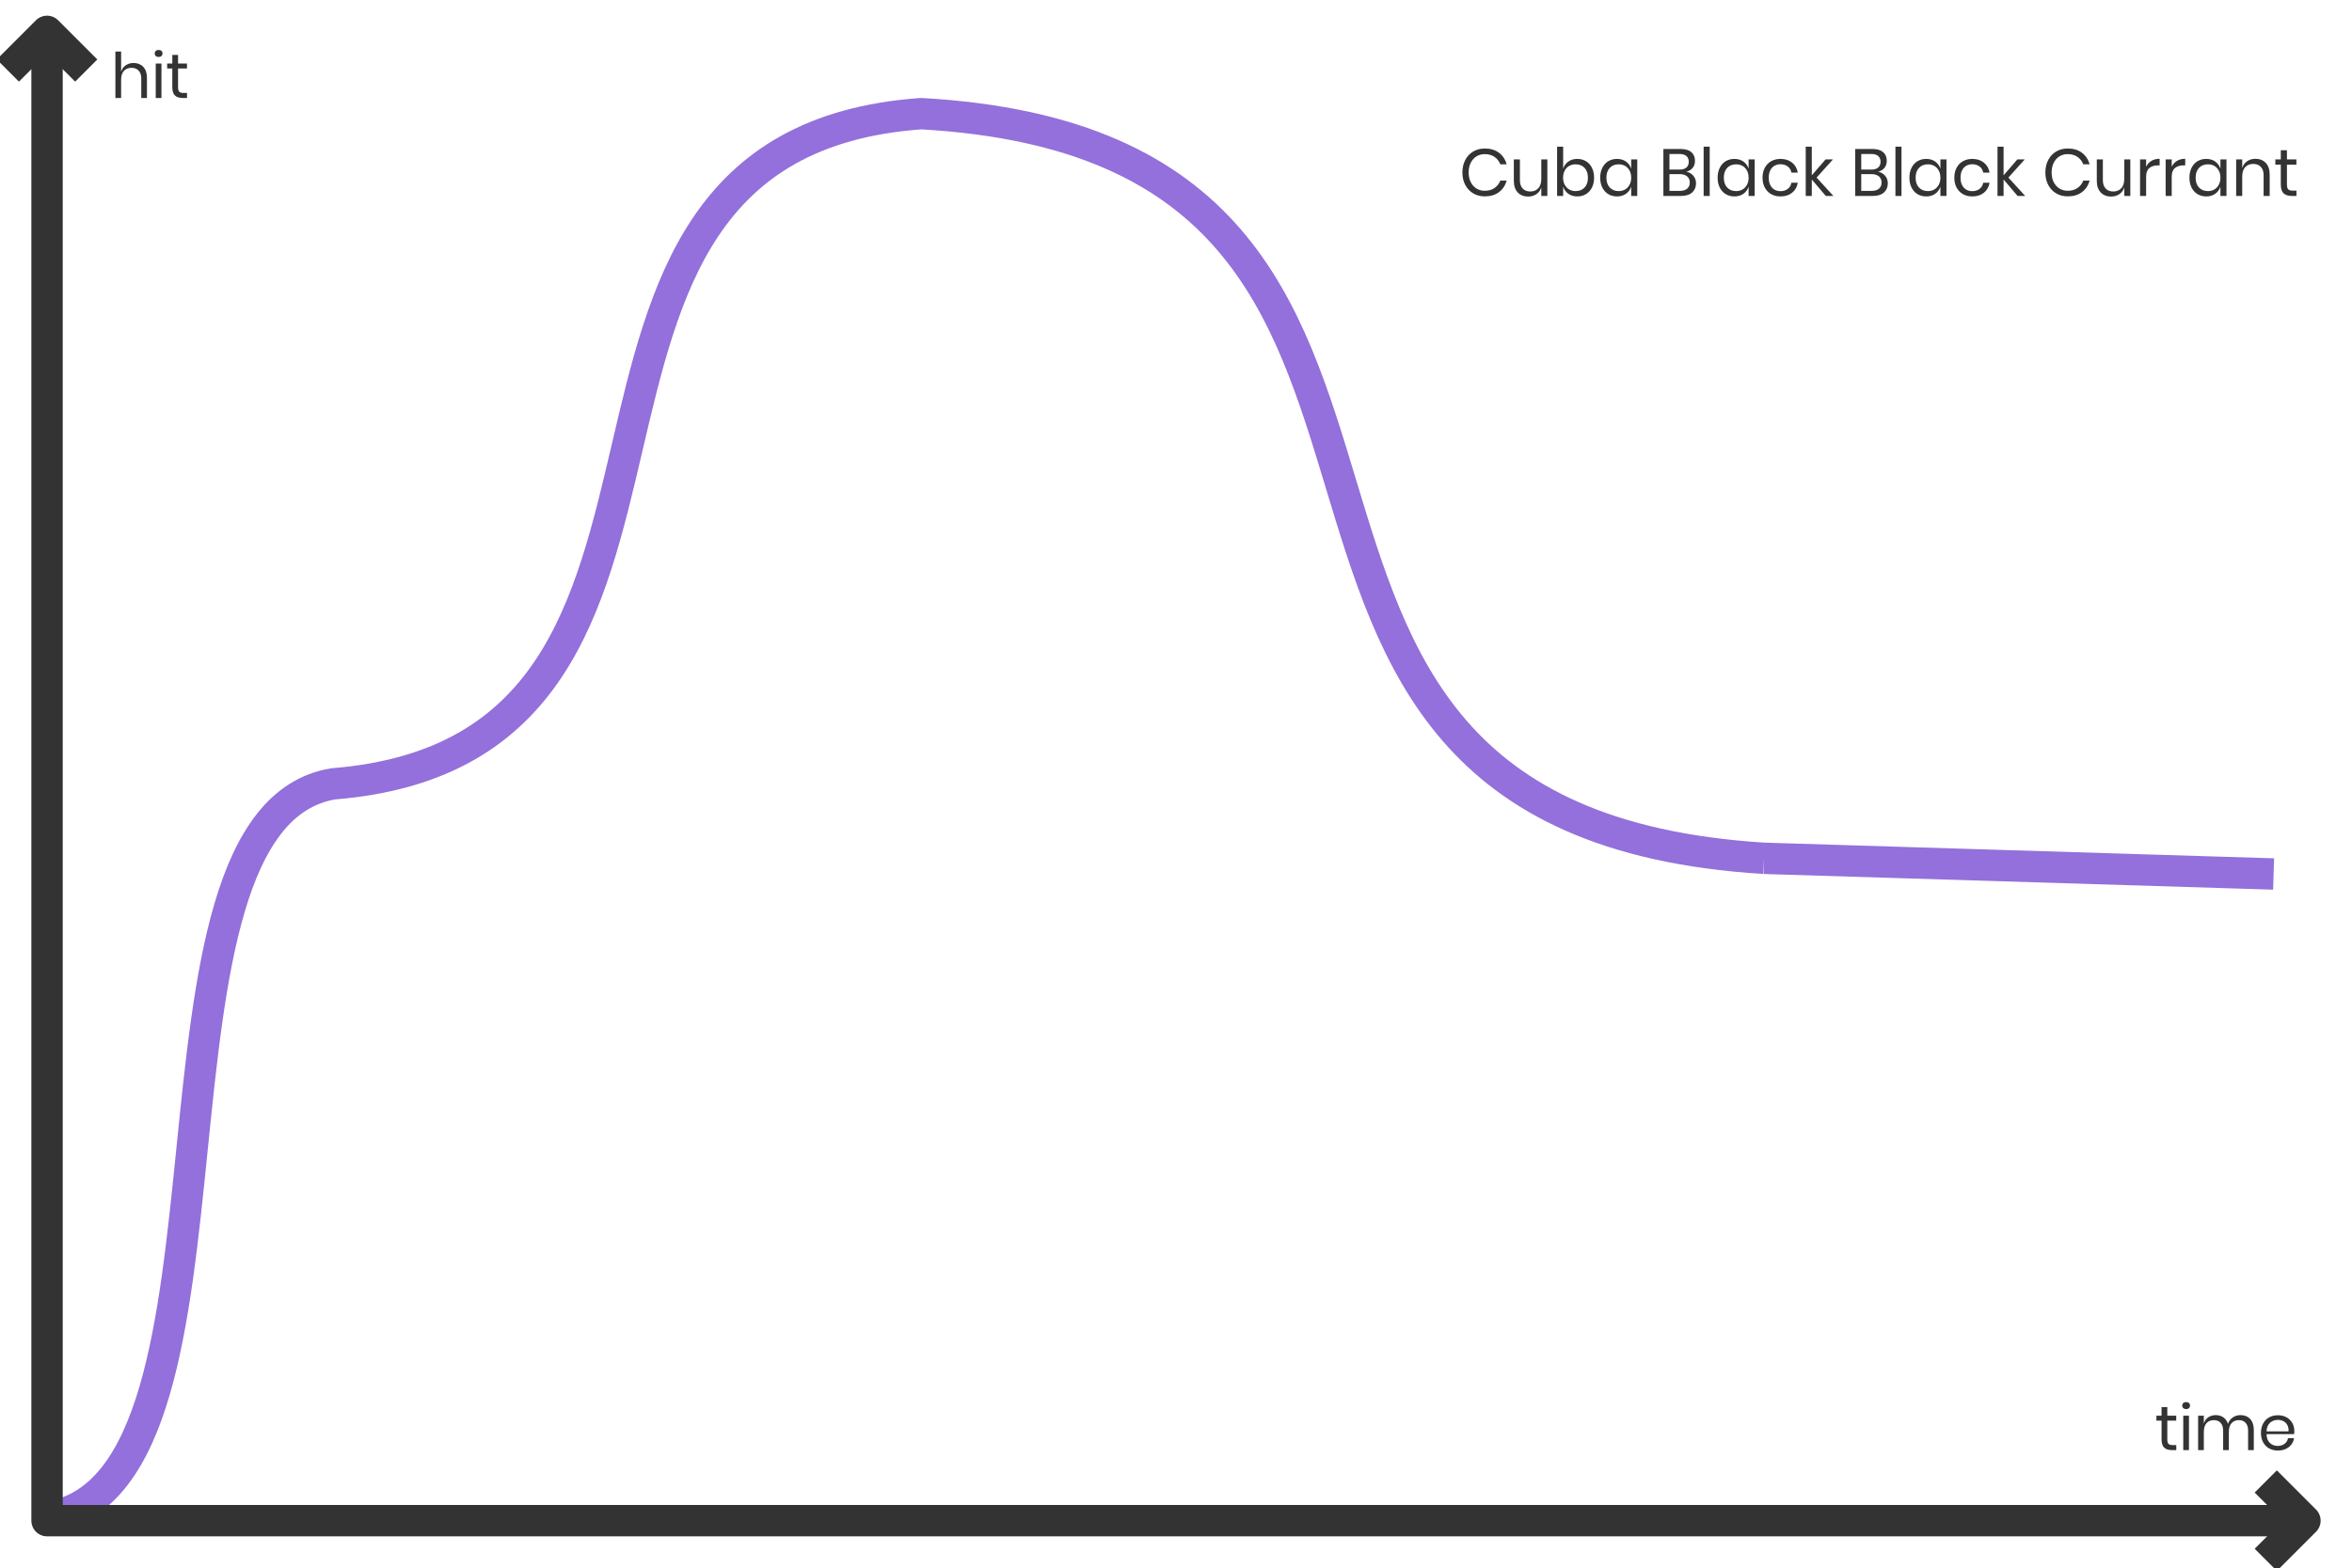
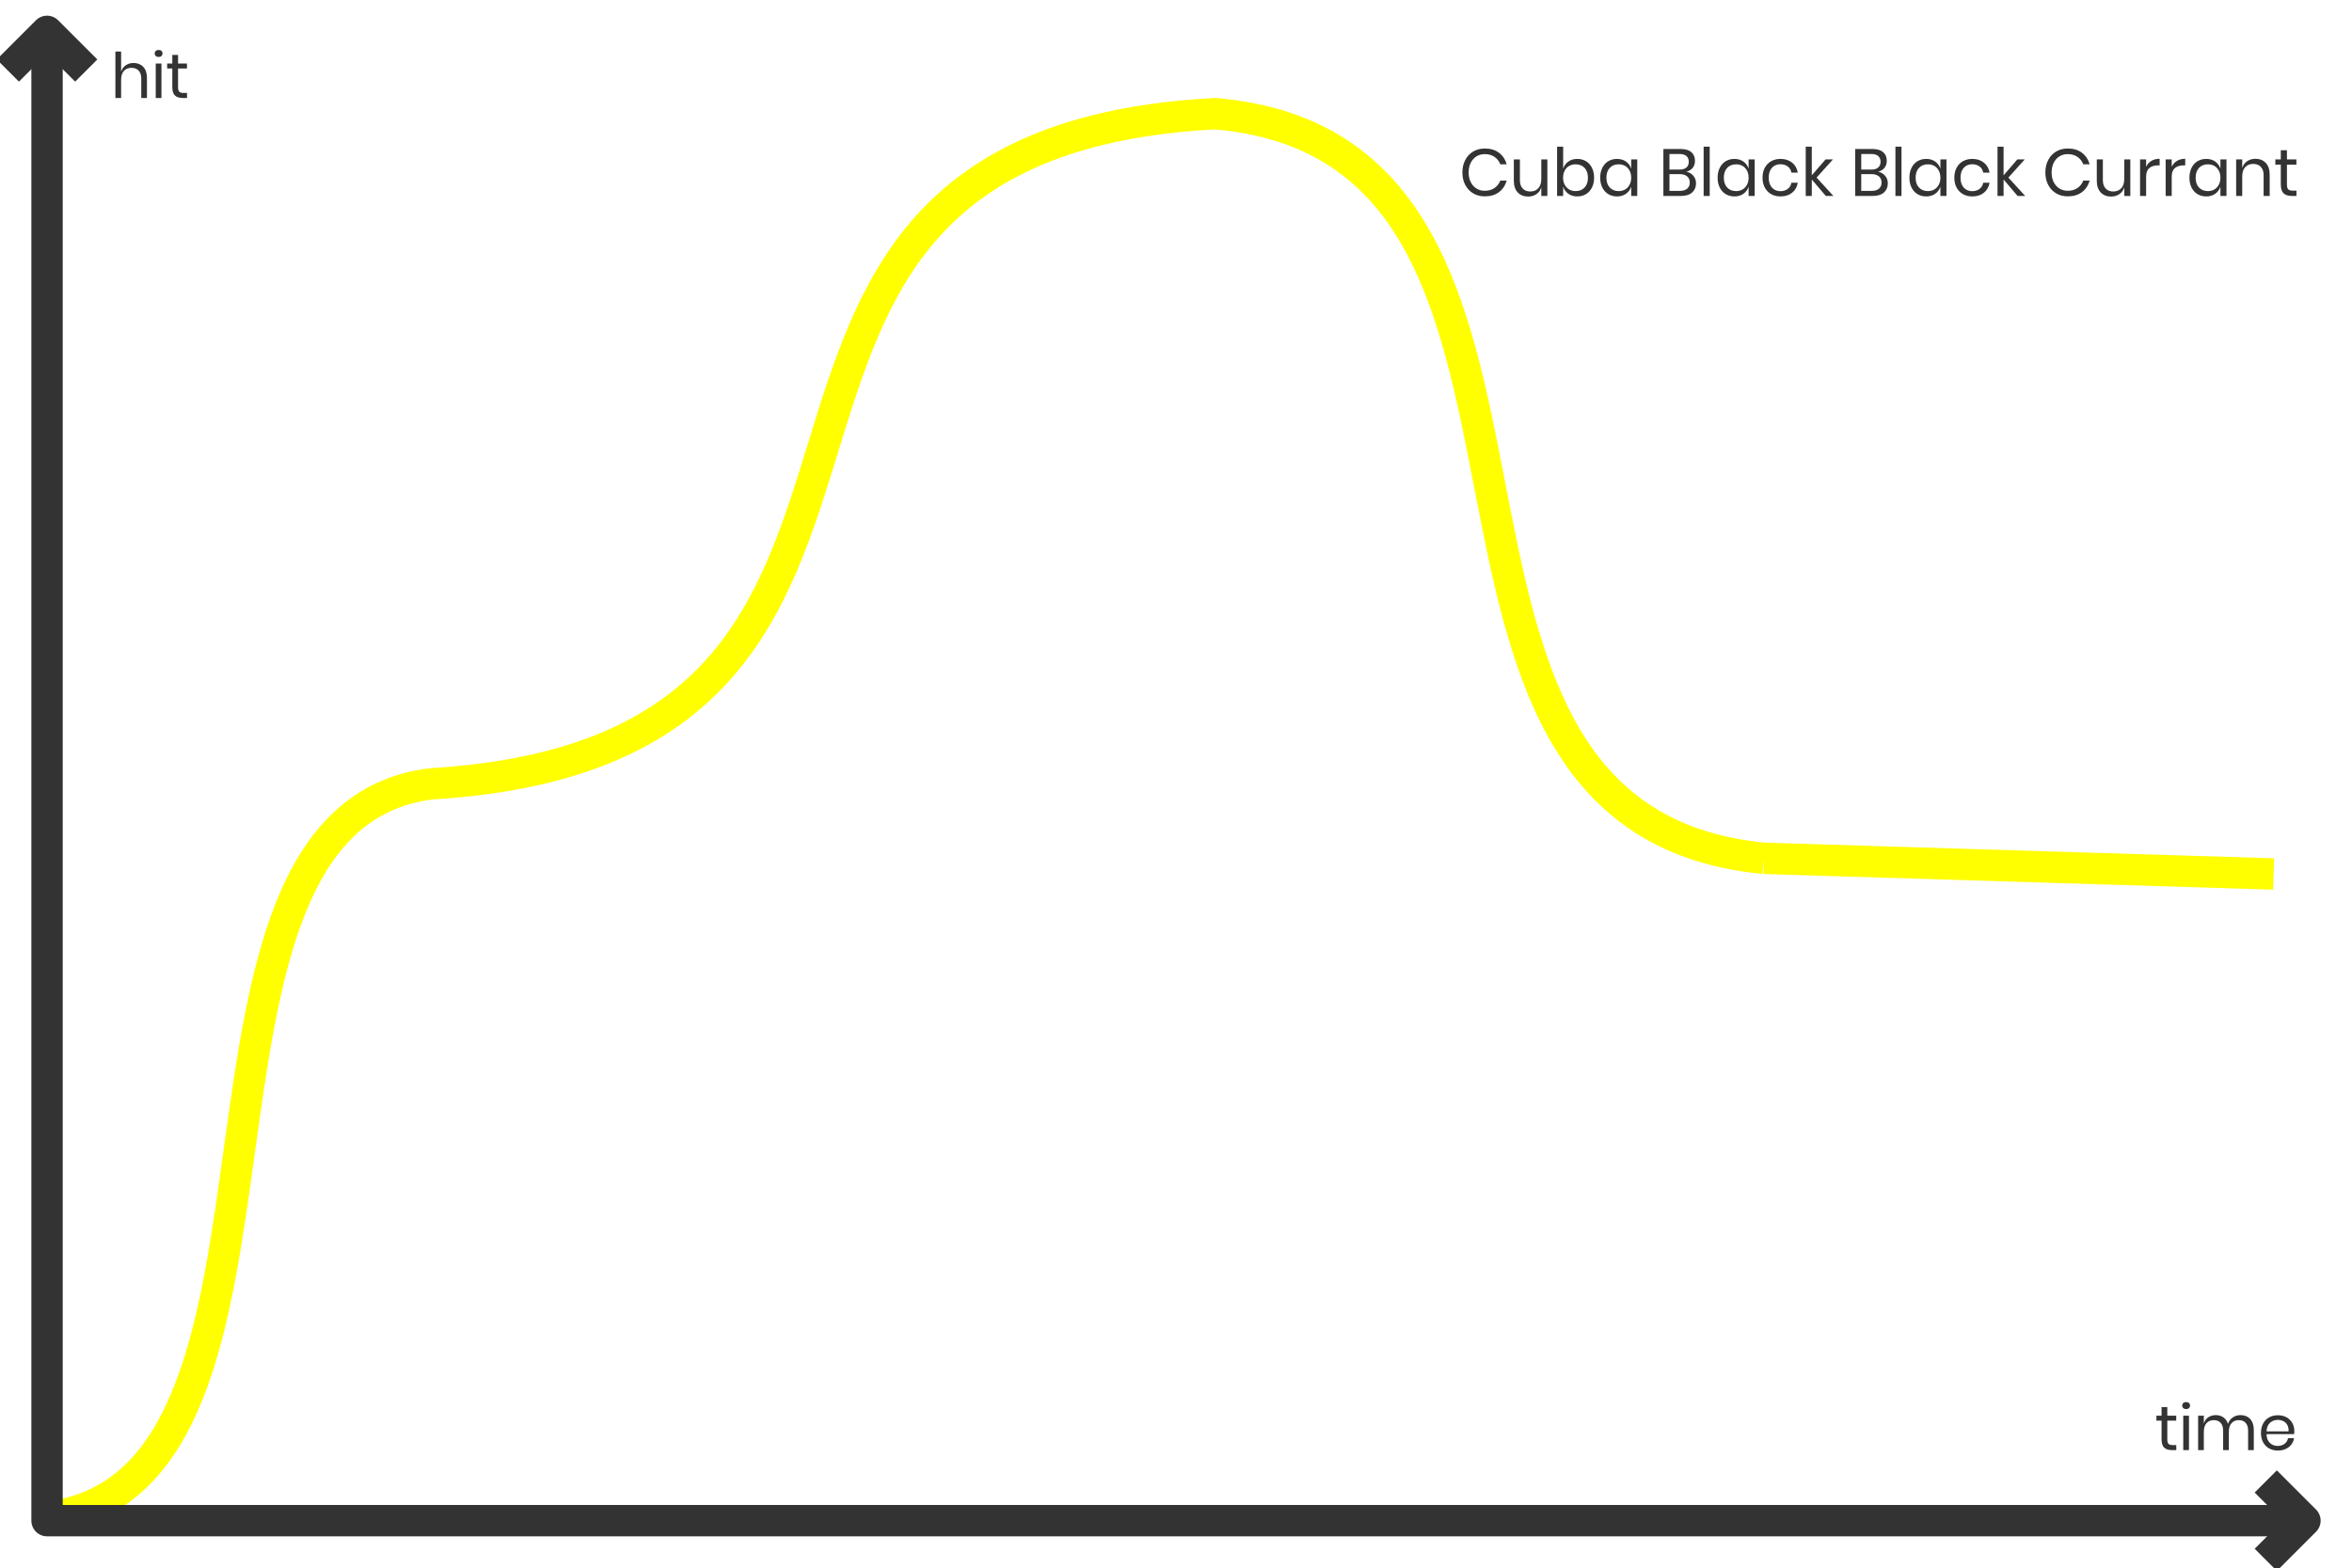
<svg xmlns="http://www.w3.org/2000/svg" xmlns:xlink="http://www.w3.org/1999/xlink" width="600" height="400" viewBox="0 0 600 400">
  <defs>
    <g>
      <g id="glyph-0-0">
        <path d="M 6.547 -12.105 C 8.008 -12.105 9.215 -11.746 10.164 -11.023 C 11.117 -10.305 11.773 -9.32 12.137 -8.074 L 10.508 -8.074 C 10.199 -8.867 9.707 -9.5 9.027 -9.969 C 8.348 -10.441 7.516 -10.676 6.527 -10.676 C 5.746 -10.676 5.047 -10.484 4.43 -10.105 C 3.812 -9.727 3.324 -9.184 2.965 -8.473 C 2.609 -7.766 2.43 -6.938 2.43 -5.984 C 2.43 -5.043 2.609 -4.223 2.965 -3.52 C 3.324 -2.816 3.812 -2.273 4.43 -1.895 C 5.047 -1.516 5.746 -1.324 6.527 -1.324 C 7.516 -1.324 8.348 -1.562 9.027 -2.031 C 9.707 -2.5 10.199 -3.133 10.508 -3.926 L 12.137 -3.926 C 11.773 -2.68 11.117 -1.695 10.164 -0.977 C 9.215 -0.258 8.008 0.102 6.547 0.102 C 5.422 0.102 4.43 -0.156 3.57 -0.672 C 2.707 -1.188 2.039 -1.906 1.555 -2.832 C 1.074 -3.754 0.832 -4.805 0.832 -5.984 C 0.832 -7.176 1.074 -8.234 1.555 -9.164 C 2.035 -10.094 2.707 -10.816 3.57 -11.332 C 4.43 -11.848 5.422 -12.105 6.547 -12.105 Z M 6.547 -12.105 " />
      </g>
      <g id="glyph-0-1">
        <path d="M 9.535 -9.332 L 9.535 0 L 7.988 0 L 7.988 -2.191 C 7.75 -1.434 7.328 -0.852 6.723 -0.449 C 6.117 -0.047 5.41 0.152 4.605 0.152 C 3.531 0.152 2.656 -0.195 1.988 -0.891 C 1.32 -1.59 0.984 -2.59 0.984 -3.895 L 0.984 -9.332 L 2.531 -9.332 L 2.531 -4.047 C 2.531 -3.117 2.77 -2.398 3.246 -1.895 C 3.723 -1.391 4.367 -1.141 5.184 -1.141 C 6.035 -1.141 6.715 -1.414 7.227 -1.965 C 7.734 -2.512 7.988 -3.316 7.988 -4.367 L 7.988 -9.332 Z M 9.535 -9.332 " />
      </g>
      <g id="glyph-0-2">
        <path d="M 6.391 -9.453 C 7.219 -9.453 7.957 -9.258 8.602 -8.875 C 9.246 -8.488 9.754 -7.934 10.125 -7.207 C 10.492 -6.48 10.676 -5.633 10.676 -4.656 C 10.676 -3.684 10.492 -2.836 10.125 -2.117 C 9.754 -1.398 9.246 -0.844 8.602 -0.461 C 7.957 -0.074 7.219 0.117 6.391 0.117 C 5.484 0.117 4.719 -0.109 4.09 -0.57 C 3.461 -1.027 3.027 -1.633 2.789 -2.379 L 2.789 0 L 1.242 0 L 1.242 -12.578 L 2.789 -12.578 L 2.789 -6.953 C 3.027 -7.699 3.461 -8.305 4.09 -8.762 C 4.719 -9.223 5.484 -9.453 6.391 -9.453 Z M 5.949 -8.074 C 5.348 -8.074 4.805 -7.938 4.316 -7.66 C 3.832 -7.383 3.449 -6.98 3.18 -6.461 C 2.906 -5.938 2.77 -5.34 2.77 -4.656 C 2.77 -3.977 2.906 -3.379 3.18 -2.863 C 3.453 -2.348 3.832 -1.949 4.316 -1.664 C 4.805 -1.383 5.348 -1.242 5.949 -1.242 C 6.914 -1.242 7.68 -1.543 8.254 -2.152 C 8.824 -2.758 9.113 -3.594 9.113 -4.656 C 9.113 -5.723 8.824 -6.559 8.254 -7.164 C 7.68 -7.77 6.914 -8.074 5.949 -8.074 Z M 5.949 -8.074 " />
      </g>
      <g id="glyph-0-3">
        <path d="M 5.066 -9.453 C 5.973 -9.453 6.742 -9.227 7.371 -8.773 C 8 -8.32 8.438 -7.711 8.688 -6.953 L 8.688 -9.332 L 10.234 -9.332 L 10.234 0 L 8.688 0 L 8.688 -2.379 C 8.438 -1.621 8 -1.016 7.371 -0.562 C 6.742 -0.109 5.973 0.117 5.066 0.117 C 4.238 0.117 3.504 -0.074 2.855 -0.461 C 2.211 -0.844 1.703 -1.398 1.336 -2.117 C 0.965 -2.836 0.781 -3.684 0.781 -4.656 C 0.781 -5.633 0.965 -6.484 1.336 -7.207 C 1.703 -7.934 2.211 -8.488 2.855 -8.875 C 3.5 -9.258 4.238 -9.453 5.066 -9.453 Z M 5.508 -8.074 C 4.555 -8.074 3.793 -7.773 3.223 -7.164 C 2.648 -6.559 2.363 -5.723 2.363 -4.656 C 2.363 -3.594 2.648 -2.758 3.223 -2.152 C 3.793 -1.543 4.555 -1.242 5.508 -1.242 C 6.121 -1.242 6.668 -1.383 7.148 -1.664 C 7.629 -1.949 8.008 -2.348 8.277 -2.863 C 8.551 -3.379 8.688 -3.977 8.688 -4.656 C 8.688 -5.336 8.551 -5.938 8.277 -6.461 C 8.008 -6.98 7.629 -7.379 7.148 -7.66 C 6.668 -7.938 6.121 -8.074 5.508 -8.074 Z M 5.508 -8.074 " />
      </g>
      <g id="glyph-0-4">
        <rect x="0" y="0" width="0" height="0" mask="url(#mask-0)" />
      </g>
      <g id="glyph-0-5">
        <path d="M 7.09 -6.203 C 7.824 -6.047 8.422 -5.695 8.883 -5.152 C 9.34 -4.609 9.57 -3.965 9.57 -3.23 C 9.57 -2.254 9.238 -1.473 8.578 -0.883 C 7.914 -0.293 6.953 0 5.695 0 L 1.242 0 L 1.242 -11.984 L 5.629 -11.984 C 6.828 -11.984 7.742 -11.719 8.363 -11.188 C 8.988 -10.652 9.301 -9.922 9.301 -8.992 C 9.301 -8.223 9.094 -7.598 8.68 -7.121 C 8.266 -6.645 7.734 -6.34 7.09 -6.203 Z M 2.789 -6.73 L 5.371 -6.73 C 6.133 -6.73 6.711 -6.906 7.113 -7.258 C 7.516 -7.609 7.719 -8.102 7.719 -8.738 C 7.719 -9.352 7.52 -9.832 7.121 -10.184 C 6.727 -10.535 6.121 -10.711 5.305 -10.711 L 2.789 -10.711 Z M 5.406 -1.293 C 6.223 -1.293 6.855 -1.48 7.301 -1.852 C 7.75 -2.227 7.973 -2.754 7.973 -3.434 C 7.973 -4.102 7.742 -4.625 7.285 -5.008 C 6.824 -5.387 6.188 -5.574 5.371 -5.574 L 2.789 -5.574 L 2.789 -1.293 Z M 5.406 -1.293 " />
      </g>
      <g id="glyph-0-6">
        <path d="M 2.789 -12.578 L 2.789 0 L 1.242 0 L 1.242 -12.578 Z M 2.789 -12.578 " />
      </g>
      <g id="glyph-0-7">
        <path d="M 5.371 -9.453 C 6.562 -9.453 7.547 -9.133 8.328 -8.5 C 9.113 -7.867 9.594 -7.016 9.773 -5.949 L 8.145 -5.949 C 8.031 -6.617 7.723 -7.145 7.215 -7.523 C 6.711 -7.902 6.086 -8.094 5.34 -8.094 C 4.793 -8.094 4.297 -7.969 3.852 -7.719 C 3.402 -7.469 3.043 -7.086 2.77 -6.57 C 2.5 -6.055 2.363 -5.418 2.363 -4.656 C 2.363 -3.898 2.5 -3.262 2.77 -2.746 C 3.043 -2.23 3.402 -1.848 3.852 -1.598 C 4.297 -1.348 4.793 -1.223 5.34 -1.223 C 6.086 -1.223 6.711 -1.418 7.215 -1.801 C 7.719 -2.188 8.031 -2.715 8.145 -3.383 L 9.773 -3.383 C 9.594 -2.305 9.113 -1.453 8.328 -0.824 C 7.547 -0.195 6.562 0.117 5.371 0.117 C 4.477 0.117 3.684 -0.074 2.992 -0.461 C 2.301 -0.844 1.758 -1.398 1.367 -2.117 C 0.977 -2.836 0.781 -3.684 0.781 -4.656 C 0.781 -5.633 0.977 -6.484 1.367 -7.207 C 1.758 -7.934 2.301 -8.488 2.992 -8.875 C 3.684 -9.258 4.477 -9.453 5.371 -9.453 Z M 5.371 -9.453 " />
      </g>
      <g id="glyph-0-8">
        <path d="M 6.359 0 L 2.789 -4.199 L 2.789 0 L 1.242 0 L 1.242 -12.578 L 2.789 -12.578 L 2.789 -5.27 L 6.309 -9.332 L 8.195 -9.332 L 4.012 -4.691 L 8.297 0 Z M 6.359 0 " />
      </g>
      <g id="glyph-0-9">
        <path d="M 2.789 -7.445 C 3.094 -8.09 3.543 -8.594 4.133 -8.949 C 4.723 -9.309 5.422 -9.484 6.238 -9.484 L 6.238 -7.805 L 5.762 -7.805 C 4.891 -7.805 4.176 -7.578 3.621 -7.133 C 3.066 -6.684 2.789 -5.945 2.789 -4.914 L 2.789 0 L 1.242 0 L 1.242 -9.332 L 2.789 -9.332 Z M 2.789 -7.445 " />
      </g>
      <g id="glyph-0-10">
        <path d="M 6.152 -9.484 C 7.242 -9.484 8.121 -9.137 8.789 -8.441 C 9.457 -7.742 9.793 -6.738 9.793 -5.422 L 9.793 0 L 8.246 0 L 8.246 -5.285 C 8.246 -6.215 8.008 -6.93 7.531 -7.43 C 7.055 -7.93 6.41 -8.176 5.594 -8.176 C 4.742 -8.176 4.062 -7.902 3.555 -7.352 C 3.043 -6.801 2.789 -6 2.789 -4.945 L 2.789 0 L 1.242 0 L 1.242 -9.332 L 2.789 -9.332 L 2.789 -7.121 C 3.027 -7.883 3.449 -8.465 4.055 -8.875 C 4.66 -9.281 5.359 -9.484 6.152 -9.484 Z M 6.152 -9.484 " />
      </g>
      <g id="glyph-0-11">
        <path d="M 5.695 -1.359 L 5.695 0 L 4.539 0 C 3.586 0 2.875 -0.227 2.406 -0.68 C 1.934 -1.133 1.699 -1.895 1.699 -2.957 L 1.699 -7.988 L 0.305 -7.988 L 0.305 -9.332 L 1.699 -9.332 L 1.699 -11.66 L 3.266 -11.66 L 3.266 -9.332 L 5.68 -9.332 L 5.68 -7.988 L 3.266 -7.988 L 3.266 -2.926 C 3.266 -2.324 3.375 -1.914 3.594 -1.691 C 3.816 -1.469 4.199 -1.359 4.742 -1.359 Z M 5.695 -1.359 " />
      </g>
      <g id="glyph-1-0">
        <path d="M 5.793 -8.93 C 6.816 -8.93 7.645 -8.602 8.273 -7.945 C 8.902 -7.289 9.215 -6.34 9.215 -5.105 L 9.215 0 L 7.762 0 L 7.762 -4.977 C 7.762 -5.852 7.535 -6.523 7.09 -6.992 C 6.641 -7.461 6.031 -7.695 5.266 -7.695 C 4.465 -7.695 3.824 -7.438 3.344 -6.922 C 2.863 -6.402 2.625 -5.648 2.625 -4.656 L 2.625 0 L 1.168 0 L 1.168 -11.84 L 2.625 -11.84 L 2.625 -6.703 C 2.848 -7.418 3.246 -7.969 3.816 -8.352 C 4.387 -8.734 5.047 -8.93 5.793 -8.93 Z M 5.793 -8.93 " />
      </g>
      <g id="glyph-1-1">
        <path d="M 0.91 -11.359 C 0.91 -11.625 1.004 -11.844 1.184 -12.008 C 1.363 -12.172 1.605 -12.258 1.902 -12.258 C 2.203 -12.258 2.441 -12.172 2.625 -12.008 C 2.805 -11.844 2.895 -11.625 2.895 -11.359 C 2.895 -11.094 2.805 -10.879 2.625 -10.711 C 2.441 -10.547 2.203 -10.465 1.902 -10.465 C 1.605 -10.465 1.367 -10.547 1.184 -10.711 C 1.004 -10.879 0.91 -11.094 0.91 -11.359 Z M 2.625 -8.785 L 2.625 0 L 1.168 0 L 1.168 -8.785 Z M 2.625 -8.785 " />
      </g>
      <g id="glyph-1-2">
        <path d="M 5.359 -1.281 L 5.359 0 L 4.273 0 C 3.375 0 2.707 -0.215 2.266 -0.641 C 1.82 -1.066 1.602 -1.781 1.602 -2.785 L 1.602 -7.52 L 0.289 -7.52 L 0.289 -8.785 L 1.602 -8.785 L 1.602 -10.977 L 3.07 -10.977 L 3.07 -8.785 L 5.344 -8.785 L 5.344 -7.52 L 3.07 -7.52 L 3.07 -2.754 C 3.07 -2.188 3.176 -1.801 3.383 -1.594 C 3.59 -1.383 3.953 -1.281 4.465 -1.281 Z M 5.359 -1.281 " />
      </g>
      <g id="glyph-1-3">
        <path d="M 11.969 -8.93 C 12.992 -8.93 13.816 -8.602 14.441 -7.945 C 15.066 -7.289 15.375 -6.34 15.375 -5.105 L 15.375 0 L 13.922 0 L 13.922 -4.977 C 13.922 -5.84 13.711 -6.5 13.289 -6.961 C 12.867 -7.418 12.289 -7.648 11.551 -7.648 C 10.785 -7.648 10.168 -7.395 9.703 -6.887 C 9.238 -6.383 9.008 -5.637 9.008 -4.656 L 9.008 0 L 7.551 0 L 7.551 -4.977 C 7.551 -5.84 7.34 -6.5 6.91 -6.961 C 6.484 -7.418 5.91 -7.648 5.184 -7.648 C 4.406 -7.648 3.785 -7.395 3.32 -6.887 C 2.855 -6.383 2.625 -5.637 2.625 -4.656 L 2.625 0 L 1.168 0 L 1.168 -8.785 L 2.625 -8.785 L 2.625 -6.785 C 2.836 -7.477 3.219 -8.008 3.77 -8.375 C 4.316 -8.742 4.949 -8.93 5.664 -8.93 C 6.41 -8.93 7.059 -8.738 7.609 -8.359 C 8.156 -7.98 8.551 -7.426 8.785 -6.688 C 9.031 -7.402 9.441 -7.953 10.016 -8.344 C 10.594 -8.734 11.242 -8.93 11.969 -8.93 Z M 11.969 -8.93 " />
      </g>
      <g id="glyph-1-4">
        <path d="M 9.246 -4.879 C 9.246 -4.57 9.227 -4.305 9.184 -4.078 L 2.16 -4.078 C 2.191 -3.078 2.477 -2.324 3.016 -1.824 C 3.555 -1.324 4.215 -1.07 4.992 -1.07 C 5.695 -1.07 6.285 -1.25 6.762 -1.609 C 7.234 -1.965 7.523 -2.441 7.633 -3.039 L 9.184 -3.039 C 9.078 -2.434 8.84 -1.887 8.473 -1.406 C 8.105 -0.926 7.625 -0.555 7.039 -0.289 C 6.453 -0.023 5.793 0.113 5.055 0.113 C 4.215 0.113 3.465 -0.07 2.816 -0.434 C 2.164 -0.797 1.656 -1.316 1.289 -1.992 C 0.922 -2.668 0.734 -3.465 0.734 -4.383 C 0.734 -5.301 0.922 -6.102 1.289 -6.785 C 1.656 -7.469 2.164 -7.988 2.816 -8.352 C 3.469 -8.715 4.215 -8.895 5.055 -8.895 C 5.91 -8.895 6.652 -8.715 7.289 -8.352 C 7.922 -7.988 8.406 -7.504 8.742 -6.895 C 9.078 -6.289 9.246 -5.617 9.246 -4.879 Z M 7.777 -4.785 C 7.809 -5.434 7.703 -5.98 7.457 -6.414 C 7.211 -6.852 6.875 -7.18 6.449 -7.391 C 6.023 -7.605 5.559 -7.711 5.055 -7.711 C 4.254 -7.711 3.586 -7.465 3.039 -6.969 C 2.496 -6.473 2.203 -5.742 2.16 -4.785 Z M 7.777 -4.785 " />
      </g>
    </g>
    <image id="source-9" x="0" y="0" width="0" height="0" />
    <mask id="mask-0">
      <use xlink:href="#source-9" />
    </mask>
  </defs>
  <rect x="-60" y="-40" width="720" height="480" fill="rgb(100%, 100%, 100%)" fill-opacity="1" />
  <g fill="rgb(20%, 20%, 20%)" fill-opacity="1">
    <use xlink:href="#glyph-0-0" x="372.227" y="50" />
    <use xlink:href="#glyph-0-1" x="385.198" y="50" />
    <use xlink:href="#glyph-0-2" x="395.976" y="50" />
    <use xlink:href="#glyph-0-3" x="407.434" y="50" />
    <use xlink:href="#glyph-0-4" x="418.892" y="50" />
    <use xlink:href="#glyph-0-5" x="423.091" y="50" />
    <use xlink:href="#glyph-0-6" x="433.359" y="50" />
    <use xlink:href="#glyph-0-3" x="437.388" y="50" />
    <use xlink:href="#glyph-0-7" x="448.846" y="50" />
    <use xlink:href="#glyph-0-8" x="459.403" y="50" />
    <use xlink:href="#glyph-0-4" x="467.818" y="50" />
    <use xlink:href="#glyph-0-5" x="472.017" y="50" />
    <use xlink:href="#glyph-0-6" x="482.285" y="50" />
    <use xlink:href="#glyph-0-3" x="486.314" y="50" />
    <use xlink:href="#glyph-0-7" x="497.772" y="50" />
    <use xlink:href="#glyph-0-8" x="508.329" y="50" />
    <use xlink:href="#glyph-0-4" x="516.744" y="50" />
    <use xlink:href="#glyph-0-0" x="520.943" y="50" />
    <use xlink:href="#glyph-0-1" x="533.914" y="50" />
    <use xlink:href="#glyph-0-9" x="544.692" y="50" />
    <use xlink:href="#glyph-0-9" x="551.22" y="50" />
    <use xlink:href="#glyph-0-3" x="557.748" y="50" />
    <use xlink:href="#glyph-0-10" x="569.206" y="50" />
    <use xlink:href="#glyph-0-11" x="580.137" y="50" />
  </g>
-   <path fill="none" stroke-width="8" stroke-linecap="butt" stroke-linejoin="round" stroke="rgb(57.647%, 43.922%, 85.882%)" stroke-opacity="1" stroke-miterlimit="10" d="M 13 387 C 67 377 31 209 85 200 C 197 191 123 37 235 29 C 395 38 289 209 450 219 M 450 219 L 580 223 " />
+   <path fill="none" stroke-width="8" stroke-linecap="butt" stroke-linejoin="round" stroke="rgb(100%, 100%, 0%)" stroke-opacity="1" stroke-miterlimit="10" d="M 13 387 C 85 377 37 209 110 200 C 260 191 160 37 310 29 C 415 38 345 209 450 219 M 450 219 L 580 223 " />
  <path fill="none" stroke-width="8" stroke-linecap="butt" stroke-linejoin="round" stroke="rgb(20%, 20%, 20%)" stroke-opacity="1" stroke-miterlimit="10" d="M 12 8 L 12 388 L 588 388 " />
  <path fill="none" stroke-width="8" stroke-linecap="butt" stroke-linejoin="round" stroke="rgb(20%, 20%, 20%)" stroke-opacity="1" stroke-miterlimit="10" d="M 2 18 L 12 8 L 22 18 " />
  <path fill="none" stroke-width="8" stroke-linecap="butt" stroke-linejoin="round" stroke="rgb(20%, 20%, 20%)" stroke-opacity="1" stroke-miterlimit="10" d="M 578 378 L 588 388 L 578 398 " />
  <g fill="rgb(20%, 20%, 20%)" fill-opacity="1">
    <use xlink:href="#glyph-1-0" x="28.273" y="25" />
    <use xlink:href="#glyph-1-1" x="38.561" y="25" />
    <use xlink:href="#glyph-1-2" x="42.353" y="25" />
  </g>
  <g fill="rgb(20%, 20%, 20%)" fill-opacity="1">
    <use xlink:href="#glyph-1-2" x="549.816" y="370" />
    <use xlink:href="#glyph-1-1" x="555.784" y="370" />
    <use xlink:href="#glyph-1-3" x="559.576" y="370" />
    <use xlink:href="#glyph-1-4" x="576.04" y="370" />
  </g>
</svg>
